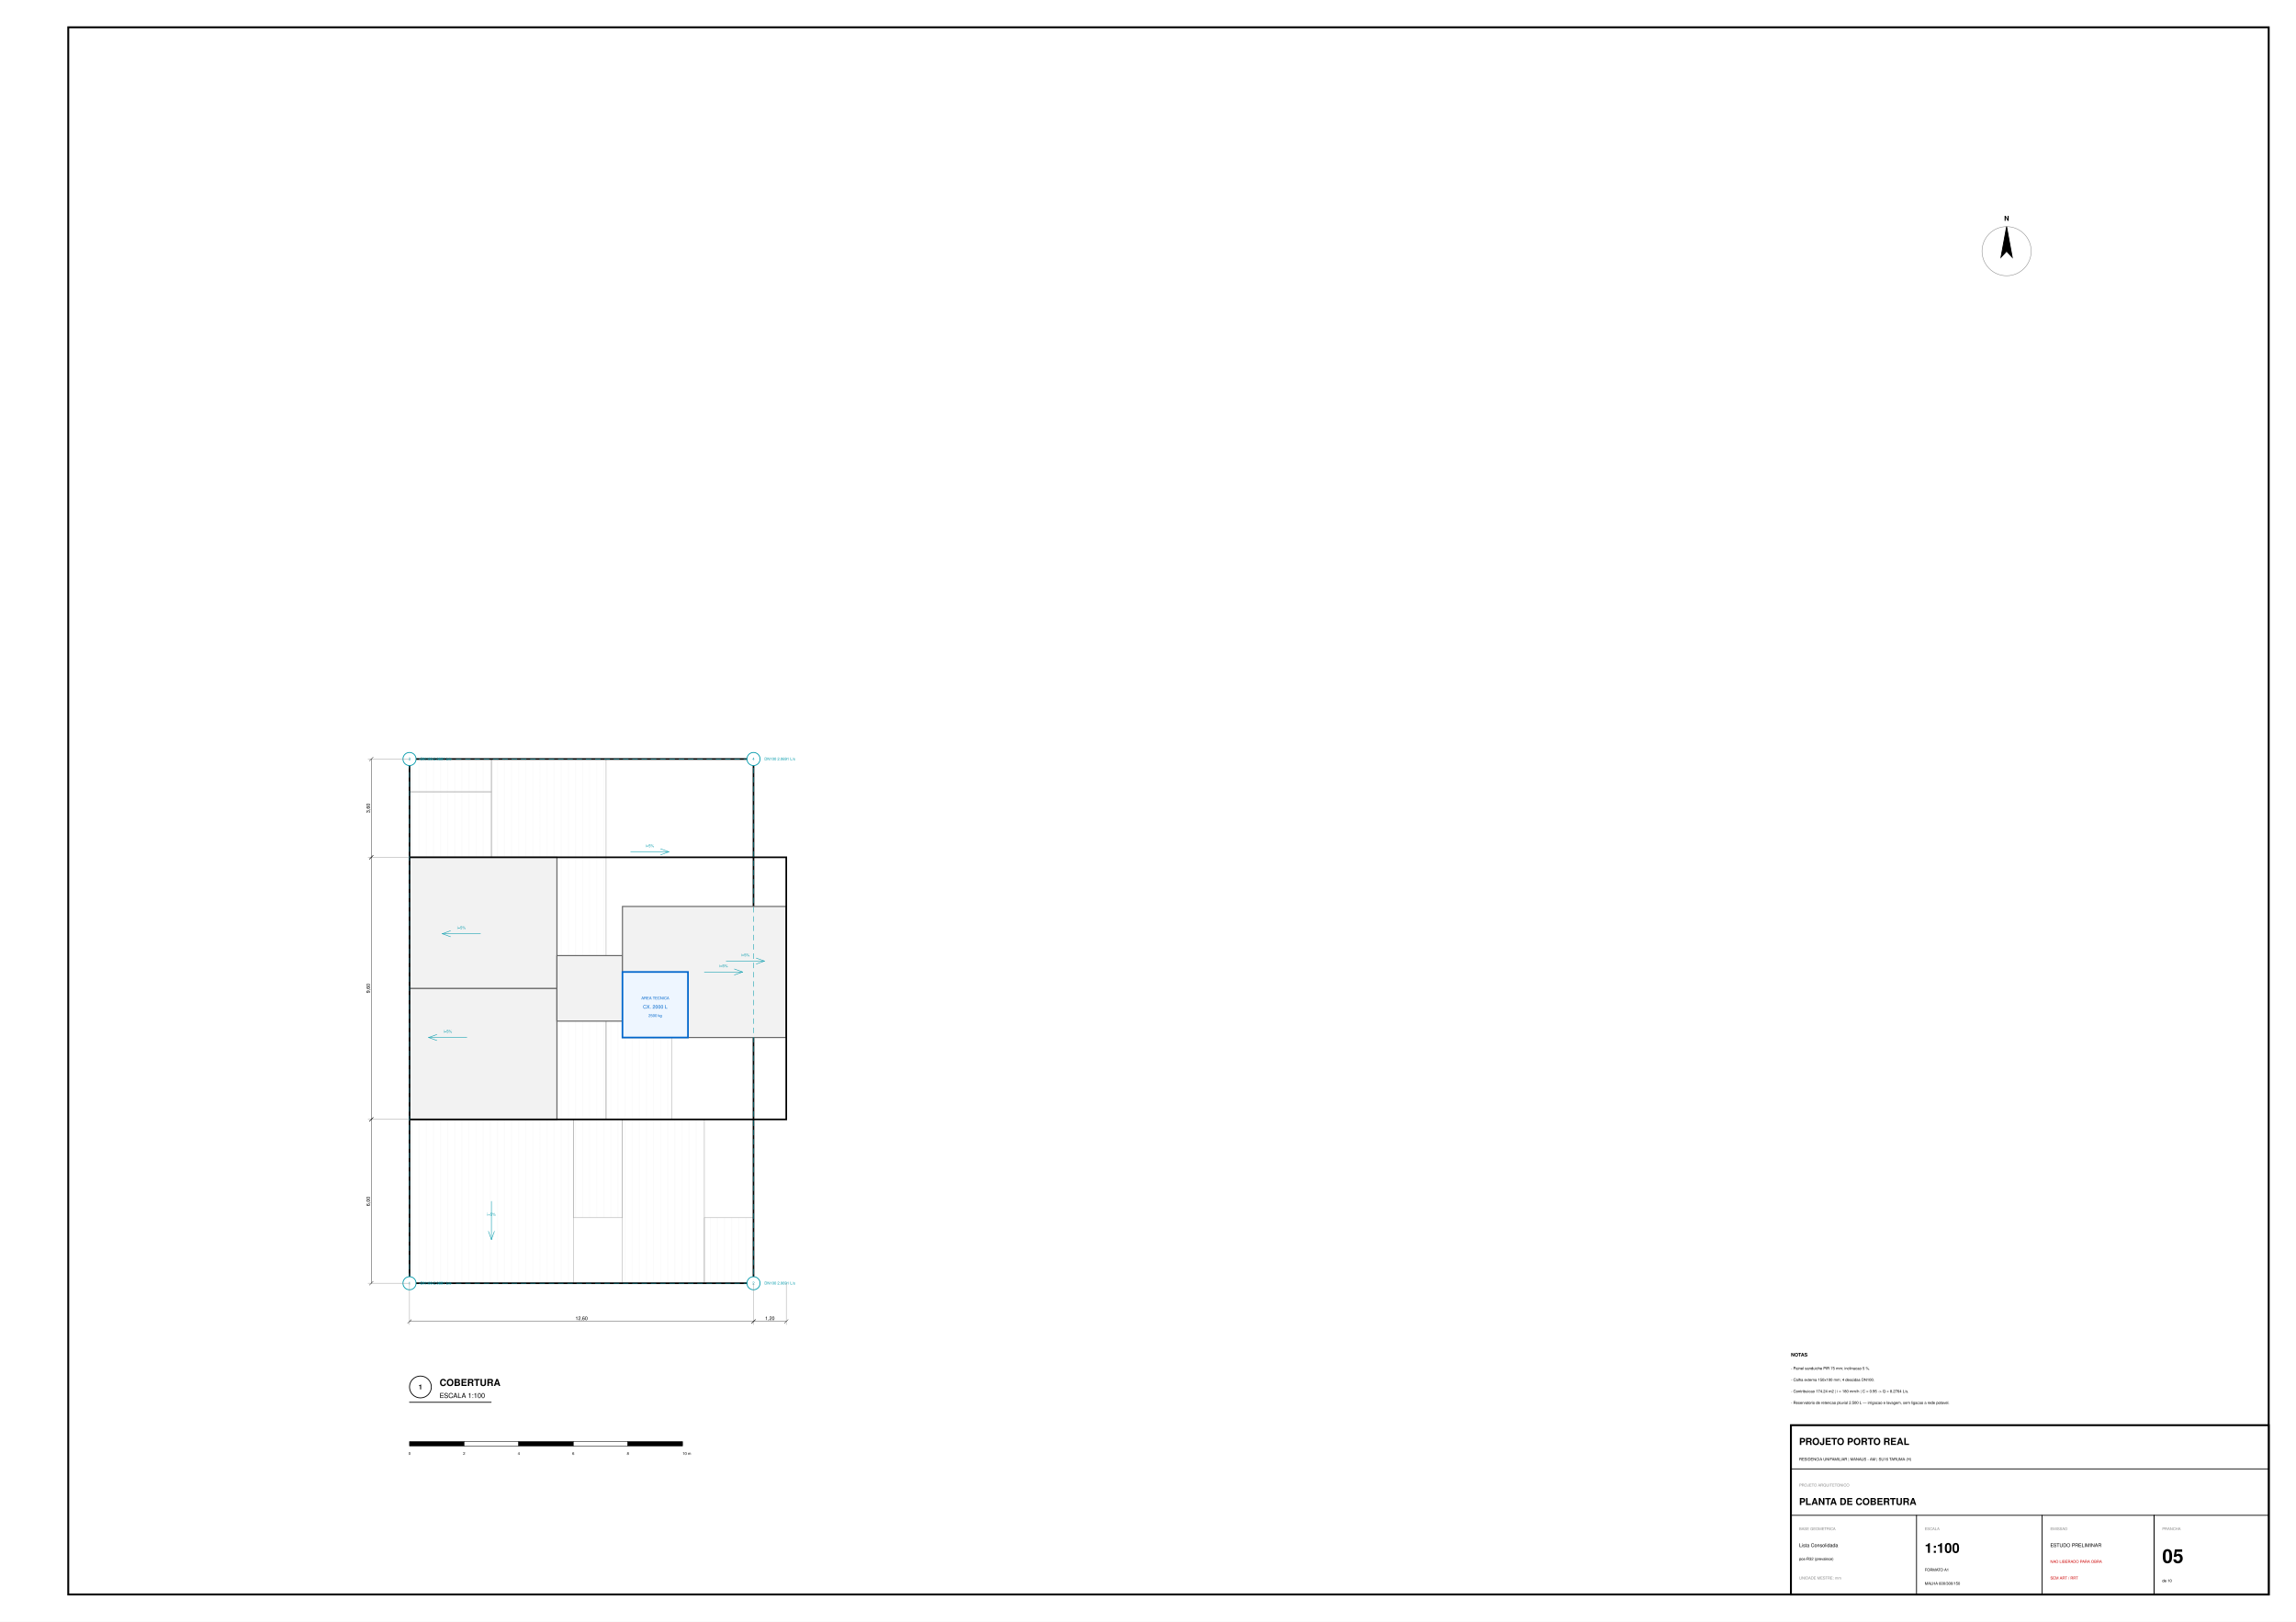
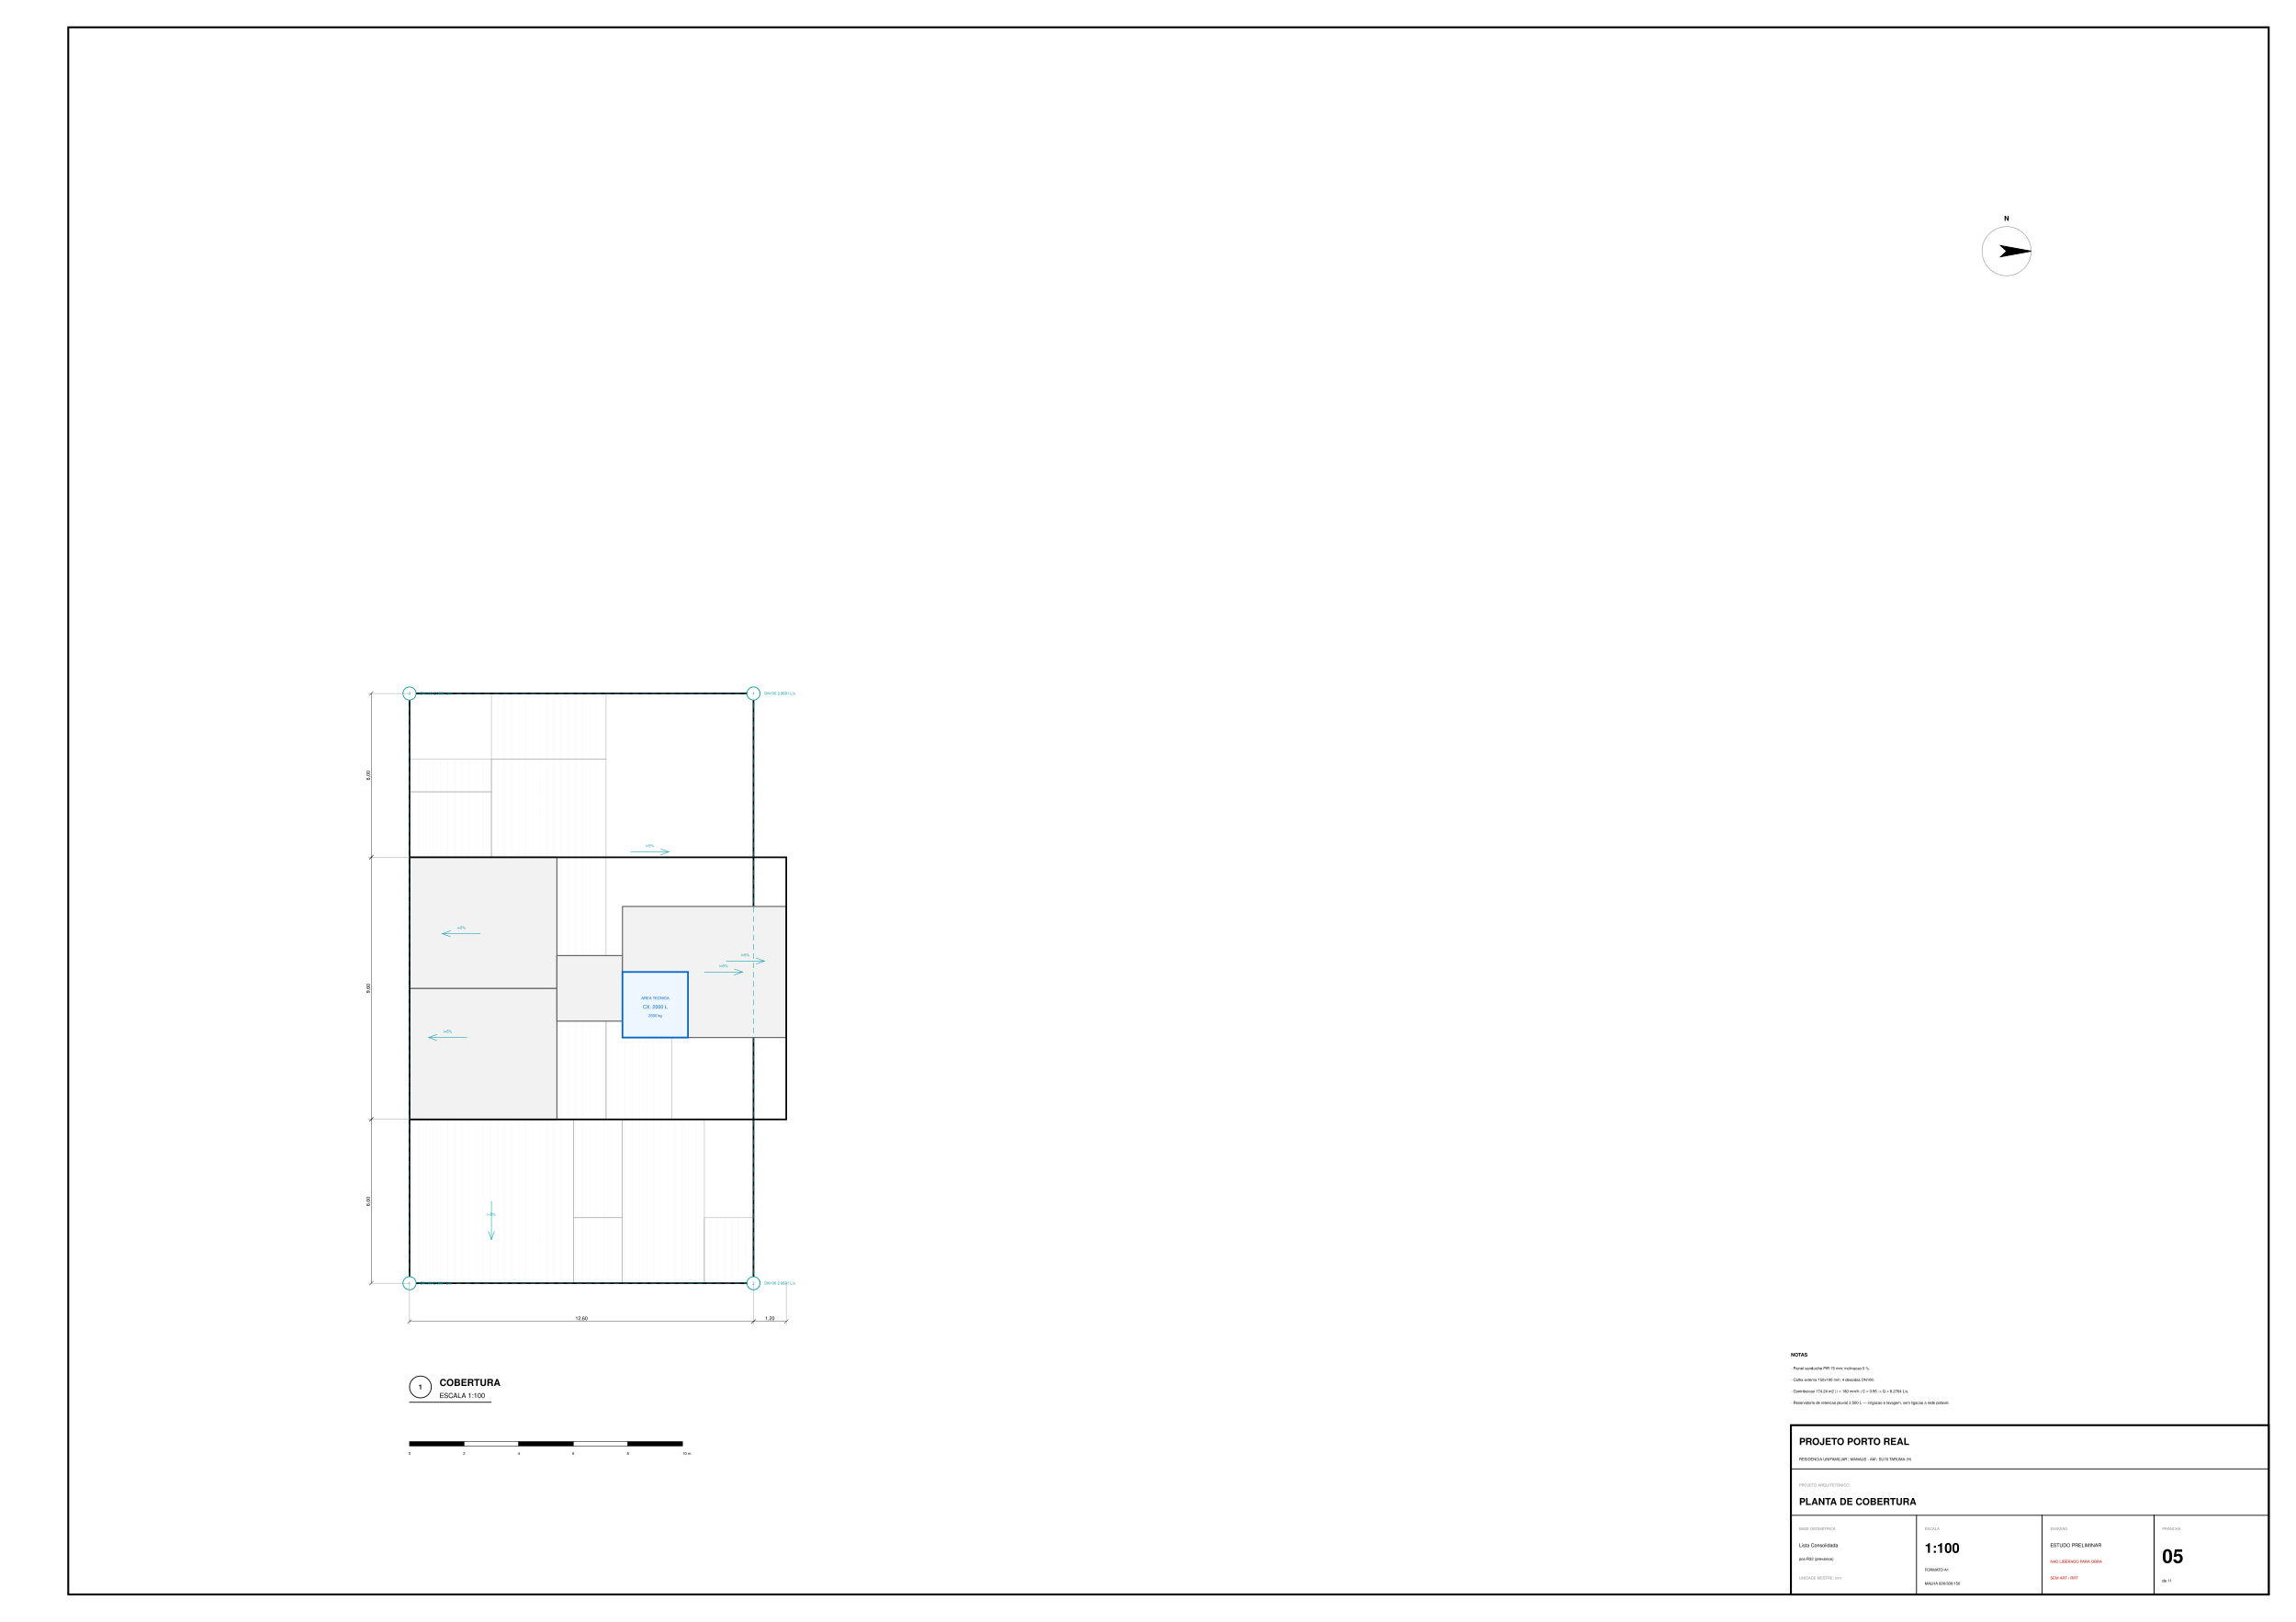
<svg xmlns="http://www.w3.org/2000/svg" version="1.1" width="841mm" height="594mm" viewBox="0 0 841 594">
  <rect width="841" height="594" fill="#ffffff" />
  <defs>
    <pattern id="pir" patternUnits="userSpaceOnUse" width="2.6" height="2.6" patternTransform="rotate(0)">
      <line x1="0" y1="0" x2="0" y2="2.6" stroke="#ccc" stroke-width="0.06" />
    </pattern>
  </defs>
  <rect x="25.0" y="10" width="806.00" height="574.00" fill="none" stroke="#000" stroke-width="0.7" />
  <polygon points="656.000,522.000 831.000,522.000 831.000,584.000 656.000,584.000" stroke="#000000" stroke-width="0.7" fill="#fff" stroke-linejoin="miter" />
  <text x="659.000" y="528.000" font-family="Helvetica, Arial, sans-serif" font-size="3.50" font-weight="bold" fill="#000000" text-anchor="start" dominant-baseline="middle">PROJETO PORTO REAL</text>
  <text x="659.000" y="534.500" font-family="Helvetica, Arial, sans-serif" font-size="1.40" font-weight="normal" fill="#000000" text-anchor="start" dominant-baseline="middle">RESIDENCIA UNIFAMILIAR  |  MANAUS - AM  |  SU16 TARUMA (H)</text>
  <line x1="656.000" y1="538.000" x2="831.000" y2="538.000" stroke="#000000" stroke-width="0.3" fill="none" stroke-linecap="round" />
  <text x="659.000" y="544.000" font-family="Helvetica, Arial, sans-serif" font-size="1.40" font-weight="normal" fill="#8a8a8a" text-anchor="start" dominant-baseline="middle">PROJETO ARQUITETONICO</text>
  <text x="659.000" y="550.000" font-family="Helvetica, Arial, sans-serif" font-size="3.50" font-weight="bold" fill="#000000" text-anchor="start" dominant-baseline="middle">PLANTA DE COBERTURA</text>
  <line x1="656.000" y1="555.000" x2="831.000" y2="555.000" stroke="#000000" stroke-width="0.3" fill="none" stroke-linecap="round" />
  <line x1="702.000" y1="555.000" x2="702.000" y2="584.000" stroke="#000000" stroke-width="0.3" fill="none" stroke-linecap="round" />
  <line x1="748.000" y1="555.000" x2="748.000" y2="584.000" stroke="#000000" stroke-width="0.3" fill="none" stroke-linecap="round" />
  <line x1="789.000" y1="555.000" x2="789.000" y2="584.000" stroke="#000000" stroke-width="0.3" fill="none" stroke-linecap="round" />
  <line x1="789.000" y1="555.000" x2="789.000" y2="584.000" stroke="#000000" stroke-width="0.3" fill="none" stroke-linecap="round" />
  <text x="659.000" y="560.000" font-family="Helvetica, Arial, sans-serif" font-size="1.40" font-weight="normal" fill="#8a8a8a" text-anchor="start" dominant-baseline="middle">BASE GEOMETRICA</text>
  <text x="659.000" y="566.000" font-family="Helvetica, Arial, sans-serif" font-size="1.80" font-weight="normal" fill="#000000" text-anchor="start" dominant-baseline="middle">Lista Consolidada</text>
  <text x="659.000" y="571.000" font-family="Helvetica, Arial, sans-serif" font-size="1.40" font-weight="normal" fill="#000000" text-anchor="start" dominant-baseline="middle">pos-R32 (prevalece)</text>
  <text x="659.000" y="578.000" font-family="Helvetica, Arial, sans-serif" font-size="1.40" font-weight="normal" fill="#8a8a8a" text-anchor="start" dominant-baseline="middle">UNIDADE MESTRE: mm</text>
  <text x="705.000" y="560.000" font-family="Helvetica, Arial, sans-serif" font-size="1.40" font-weight="normal" fill="#8a8a8a" text-anchor="start" dominant-baseline="middle">ESCALA</text>
  <text x="705.000" y="567.000" font-family="Helvetica, Arial, sans-serif" font-size="5.00" font-weight="bold" fill="#000000" text-anchor="start" dominant-baseline="middle">1:100</text>
  <text x="705.000" y="575.000" font-family="Helvetica, Arial, sans-serif" font-size="1.40" font-weight="normal" fill="#000000" text-anchor="start" dominant-baseline="middle">FORMATO A1</text>
  <text x="705.000" y="580.000" font-family="Helvetica, Arial, sans-serif" font-size="1.40" font-weight="normal" fill="#000000" text-anchor="start" dominant-baseline="middle">MALHA 600/300/150</text>
  <text x="751.000" y="560.000" font-family="Helvetica, Arial, sans-serif" font-size="1.40" font-weight="normal" fill="#8a8a8a" text-anchor="start" dominant-baseline="middle">EMISSAO</text>
  <text x="751.000" y="566.000" font-family="Helvetica, Arial, sans-serif" font-size="1.80" font-weight="normal" fill="#000000" text-anchor="start" dominant-baseline="middle">ESTUDO PRELIMINAR</text>
  <text x="751.000" y="572.000" font-family="Helvetica, Arial, sans-serif" font-size="1.40" font-weight="normal" fill="#c00" text-anchor="start" dominant-baseline="middle">NAO LIBERADO PARA OBRA</text>
  <text x="751.000" y="578.000" font-family="Helvetica, Arial, sans-serif" font-size="1.40" font-weight="normal" fill="#c00" text-anchor="start" dominant-baseline="middle">SEM ART / RRT</text>
  <text x="792.000" y="560.000" font-family="Helvetica, Arial, sans-serif" font-size="1.40" font-weight="normal" fill="#8a8a8a" text-anchor="start" dominant-baseline="middle">PRANCHA</text>
  <text x="792.000" y="570.000" font-family="Helvetica, Arial, sans-serif" font-size="7.00" font-weight="bold" fill="#000000" text-anchor="start" dominant-baseline="middle">05</text>
-   <text x="792.000" y="579.000" font-family="Helvetica, Arial, sans-serif" font-size="1.40" font-weight="normal" fill="#000000" text-anchor="start" dominant-baseline="middle">de 10</text>
+   <text x="792.000" y="579.000" font-family="Helvetica, Arial, sans-serif" font-size="1.40" font-weight="normal" fill="#000000" text-anchor="start" dominant-baseline="middle">de 11</text>
  <text x="656.000" y="496.200" font-family="Helvetica, Arial, sans-serif" font-size="1.80" font-weight="bold" fill="#000000" text-anchor="start" dominant-baseline="middle">NOTAS</text>
  <text x="656.000" y="501.200" font-family="Helvetica, Arial, sans-serif" font-size="1.40" font-weight="normal" fill="#000000" text-anchor="start" dominant-baseline="middle">- Painel sanduiche PIR 75 mm; inclinacao 5 %.</text>
  <text x="656.000" y="505.400" font-family="Helvetica, Arial, sans-serif" font-size="1.40" font-weight="normal" fill="#000000" text-anchor="start" dominant-baseline="middle">- Calha externa 150x100 mm; 4 descidas DN100.</text>
  <text x="656.000" y="509.600" font-family="Helvetica, Arial, sans-serif" font-size="1.40" font-weight="normal" fill="#000000" text-anchor="start" dominant-baseline="middle">- Contribuicao 174.24 m2 | i = 180 mm/h | C = 0.95 -&gt; Q = 8.2764 L/s.</text>
  <text x="656.000" y="513.800" font-family="Helvetica, Arial, sans-serif" font-size="1.40" font-weight="normal" fill="#000000" text-anchor="start" dominant-baseline="middle">- Reservatorio de retencao pluvial 2.500 L — irrigacao e lavagem, sem ligacao a rede potavel.</text>
  <polygon points="150.000,470.000 210.000,470.000 210.000,410.000 150.000,410.000" stroke="#aaa" stroke-width="0.18" fill="url(#pir)" stroke-linejoin="miter" />
  <polygon points="210.000,446.000 228.000,446.000 228.000,410.000 210.000,410.000" stroke="#aaa" stroke-width="0.18" fill="url(#pir)" stroke-linejoin="miter" />
  <polygon points="228.000,470.000 258.000,470.000 258.000,410.000 228.000,410.000" stroke="#aaa" stroke-width="0.18" fill="url(#pir)" stroke-linejoin="miter" />
  <polygon points="258.000,470.000 276.000,470.000 276.000,446.000 258.000,446.000" stroke="#aaa" stroke-width="0.18" fill="url(#pir)" stroke-linejoin="miter" />
  <polygon points="150.000,410.000 180.000,410.000 180.000,380.000 150.000,380.000" stroke="#aaa" stroke-width="0.18" fill="url(#pir)" stroke-linejoin="miter" />
  <polygon points="150.000,380.000 180.000,380.000 180.000,350.000 150.000,350.000" stroke="#aaa" stroke-width="0.18" fill="url(#pir)" stroke-linejoin="miter" />
  <polygon points="180.000,410.000 222.000,410.000 222.000,350.000 180.000,350.000" stroke="#aaa" stroke-width="0.18" fill="url(#pir)" stroke-linejoin="miter" />
  <polygon points="222.000,410.000 246.000,410.000 246.000,350.000 222.000,350.000" stroke="#aaa" stroke-width="0.18" fill="url(#pir)" stroke-linejoin="miter" />
  <polygon points="150.000,350.000 180.000,350.000 180.000,290.000 150.000,290.000" stroke="#aaa" stroke-width="0.18" fill="url(#pir)" stroke-linejoin="miter" />
  <polygon points="180.000,350.000 222.000,350.000 222.000,278.000 180.000,278.000" stroke="#aaa" stroke-width="0.18" fill="url(#pir)" stroke-linejoin="miter" />
  <polygon points="150.000,290.000 180.000,290.000 180.000,278.000 150.000,278.000" stroke="#aaa" stroke-width="0.18" fill="url(#pir)" stroke-linejoin="miter" />
-   <polygon points="150.000,470.000 276.000,470.000 276.000,278.000 150.000,278.000" stroke="#000000" stroke-width="0.6" fill="none" stroke-linejoin="miter" />
+   <polygon points="210.000,470.000 228.000,470.000 228.000,446.000 210.000,446.000" stroke="#aaa" stroke-width="0.18" fill="url(#pir)" stroke-linejoin="miter" />
+   <polygon points="180.000,278.000 222.000,278.000 222.000,254.000 180.000,254.000" stroke="#aaa" stroke-width="0.18" fill="url(#pir)" stroke-linejoin="miter" />
+   <polygon points="150.000,470.000 276.000,470.000 276.000,254.000 150.000,254.000" stroke="#000000" stroke-width="0.6" fill="none" stroke-linejoin="miter" />
  <polygon points="150.000,410.000 204.000,410.000 204.000,362.000 150.000,362.000" stroke="#666" stroke-width="0.4" fill="#f2f2f2" stroke-linejoin="miter" />
  <polygon points="150.000,362.000 204.000,362.000 204.000,314.000 150.000,314.000" stroke="#666" stroke-width="0.4" fill="#f2f2f2" stroke-linejoin="miter" />
  <polygon points="204.000,374.000 228.000,374.000 228.000,350.000 204.000,350.000" stroke="#666" stroke-width="0.4" fill="#f2f2f2" stroke-linejoin="miter" />
  <polygon points="228.000,380.000 288.000,380.000 288.000,332.000 228.000,332.000" stroke="#666" stroke-width="0.4" fill="#f2f2f2" stroke-linejoin="miter" />
  <polygon points="150.000,410.000 288.000,410.000 288.000,314.000 150.000,314.000" stroke="#000000" stroke-width="0.6" fill="none" stroke-linejoin="miter" />
  <line x1="180.000" y1="440.000" x2="180.000" y2="454.000" stroke="#09a" stroke-width="0.18" fill="none" stroke-linecap="round" />
  <line x1="180.000" y1="454.000" x2="181.094" y2="450.993" stroke="#09a" stroke-width="0.18" fill="none" stroke-linecap="round" />
  <line x1="180.000" y1="454.000" x2="178.906" y2="450.993" stroke="#09a" stroke-width="0.18" fill="none" stroke-linecap="round" />
  <text x="180.000" y="444.800" font-family="Helvetica, Arial, sans-serif" font-size="1.40" font-weight="normal" fill="#09a" text-anchor="middle" dominant-baseline="middle">i=5%</text>
  <line x1="171.000" y1="380.000" x2="157.000" y2="380.000" stroke="#09a" stroke-width="0.18" fill="none" stroke-linecap="round" />
  <line x1="157.000" y1="380.000" x2="160.007" y2="381.094" stroke="#09a" stroke-width="0.18" fill="none" stroke-linecap="round" />
  <line x1="157.000" y1="380.000" x2="160.007" y2="378.906" stroke="#09a" stroke-width="0.18" fill="none" stroke-linecap="round" />
  <text x="164.000" y="377.800" font-family="Helvetica, Arial, sans-serif" font-size="1.40" font-weight="normal" fill="#09a" text-anchor="middle" dominant-baseline="middle">i=5%</text>
  <line x1="231.000" y1="312.000" x2="245.000" y2="312.000" stroke="#09a" stroke-width="0.18" fill="none" stroke-linecap="round" />
  <line x1="245.000" y1="312.000" x2="241.993" y2="310.906" stroke="#09a" stroke-width="0.18" fill="none" stroke-linecap="round" />
  <line x1="245.000" y1="312.000" x2="241.993" y2="313.094" stroke="#09a" stroke-width="0.18" fill="none" stroke-linecap="round" />
  <text x="238.000" y="309.800" font-family="Helvetica, Arial, sans-serif" font-size="1.40" font-weight="normal" fill="#09a" text-anchor="middle" dominant-baseline="middle">i=5%</text>
  <line x1="266.000" y1="352.000" x2="280.000" y2="352.000" stroke="#09a" stroke-width="0.18" fill="none" stroke-linecap="round" />
  <line x1="280.000" y1="352.000" x2="276.993" y2="350.906" stroke="#09a" stroke-width="0.18" fill="none" stroke-linecap="round" />
  <line x1="280.000" y1="352.000" x2="276.993" y2="353.094" stroke="#09a" stroke-width="0.18" fill="none" stroke-linecap="round" />
  <text x="273.000" y="349.800" font-family="Helvetica, Arial, sans-serif" font-size="1.40" font-weight="normal" fill="#09a" text-anchor="middle" dominant-baseline="middle">i=5%</text>
  <line x1="176.000" y1="342.000" x2="162.000" y2="342.000" stroke="#09a" stroke-width="0.18" fill="none" stroke-linecap="round" />
  <line x1="162.000" y1="342.000" x2="165.007" y2="343.094" stroke="#09a" stroke-width="0.18" fill="none" stroke-linecap="round" />
  <line x1="162.000" y1="342.000" x2="165.007" y2="340.906" stroke="#09a" stroke-width="0.18" fill="none" stroke-linecap="round" />
  <text x="169.000" y="339.800" font-family="Helvetica, Arial, sans-serif" font-size="1.40" font-weight="normal" fill="#09a" text-anchor="middle" dominant-baseline="middle">i=5%</text>
  <line x1="258.000" y1="356.000" x2="272.000" y2="356.000" stroke="#09a" stroke-width="0.18" fill="none" stroke-linecap="round" />
  <line x1="272.000" y1="356.000" x2="268.993" y2="354.906" stroke="#09a" stroke-width="0.18" fill="none" stroke-linecap="round" />
  <line x1="272.000" y1="356.000" x2="268.993" y2="357.094" stroke="#09a" stroke-width="0.18" fill="none" stroke-linecap="round" />
  <text x="265.000" y="353.800" font-family="Helvetica, Arial, sans-serif" font-size="1.40" font-weight="normal" fill="#09a" text-anchor="middle" dominant-baseline="middle">i=5%</text>
-   <polygon points="150.000,470.000 276.000,470.000 276.000,278.000 150.000,278.000" stroke="#09a" stroke-width="0.18" fill="none" stroke-dasharray="2,1.4" stroke-linejoin="miter" />
+   <polygon points="150.000,470.000 276.000,470.000 276.000,254.000 150.000,254.000" stroke="#09a" stroke-width="0.18" fill="none" stroke-dasharray="2,1.4" stroke-linejoin="miter" />
  <circle cx="150.000" cy="470.000" r="2.400" stroke="#09a" stroke-width="0.3" fill="#fff" />
  <text x="150.000" y="470.000" font-family="Helvetica, Arial, sans-serif" font-size="1.40" font-weight="normal" fill="#09a" text-anchor="middle" dominant-baseline="middle">1</text>
  <text x="154.000" y="470.000" font-family="Helvetica, Arial, sans-serif" font-size="1.40" font-weight="normal" fill="#09a" text-anchor="start" dominant-baseline="middle">DN100  2.0691 L/s</text>
  <circle cx="276.000" cy="470.000" r="2.400" stroke="#09a" stroke-width="0.3" fill="#fff" />
  <text x="276.000" y="470.000" font-family="Helvetica, Arial, sans-serif" font-size="1.40" font-weight="normal" fill="#09a" text-anchor="middle" dominant-baseline="middle">2</text>
  <text x="280.000" y="470.000" font-family="Helvetica, Arial, sans-serif" font-size="1.40" font-weight="normal" fill="#09a" text-anchor="start" dominant-baseline="middle">DN100  2.0691 L/s</text>
-   <circle cx="150.000" cy="278.000" r="2.400" stroke="#09a" stroke-width="0.3" fill="#fff" />
-   <text x="150.000" y="278.000" font-family="Helvetica, Arial, sans-serif" font-size="1.40" font-weight="normal" fill="#09a" text-anchor="middle" dominant-baseline="middle">3</text>
-   <text x="154.000" y="278.000" font-family="Helvetica, Arial, sans-serif" font-size="1.40" font-weight="normal" fill="#09a" text-anchor="start" dominant-baseline="middle">DN100  2.0691 L/s</text>
-   <circle cx="276.000" cy="278.000" r="2.400" stroke="#09a" stroke-width="0.3" fill="#fff" />
-   <text x="276.000" y="278.000" font-family="Helvetica, Arial, sans-serif" font-size="1.40" font-weight="normal" fill="#09a" text-anchor="middle" dominant-baseline="middle">4</text>
-   <text x="280.000" y="278.000" font-family="Helvetica, Arial, sans-serif" font-size="1.40" font-weight="normal" fill="#09a" text-anchor="start" dominant-baseline="middle">DN100  2.0691 L/s</text>
+   <circle cx="150.000" cy="254.000" r="2.400" stroke="#09a" stroke-width="0.3" fill="#fff" />
+   <text x="150.000" y="254.000" font-family="Helvetica, Arial, sans-serif" font-size="1.40" font-weight="normal" fill="#09a" text-anchor="middle" dominant-baseline="middle">3</text>
+   <text x="154.000" y="254.000" font-family="Helvetica, Arial, sans-serif" font-size="1.40" font-weight="normal" fill="#09a" text-anchor="start" dominant-baseline="middle">DN100  2.0691 L/s</text>
+   <circle cx="276.000" cy="254.000" r="2.400" stroke="#09a" stroke-width="0.3" fill="#fff" />
+   <text x="276.000" y="254.000" font-family="Helvetica, Arial, sans-serif" font-size="1.40" font-weight="normal" fill="#09a" text-anchor="middle" dominant-baseline="middle">4</text>
+   <text x="280.000" y="254.000" font-family="Helvetica, Arial, sans-serif" font-size="1.40" font-weight="normal" fill="#09a" text-anchor="start" dominant-baseline="middle">DN100  2.0691 L/s</text>
  <polygon points="228.000,380.000 252.000,380.000 252.000,356.000 228.000,356.000" stroke="#06c" stroke-width="0.6" fill="#eef6ff" stroke-linejoin="miter" />
  <text x="240.000" y="365.600" font-family="Helvetica, Arial, sans-serif" font-size="1.40" font-weight="normal" fill="#06c" text-anchor="middle" dominant-baseline="middle">AREA TECNICA</text>
  <text x="240.000" y="368.800" font-family="Helvetica, Arial, sans-serif" font-size="1.80" font-weight="normal" fill="#06c" text-anchor="middle" dominant-baseline="middle">CX. 2000 L</text>
  <text x="240.000" y="372.000" font-family="Helvetica, Arial, sans-serif" font-size="1.40" font-weight="normal" fill="#06c" text-anchor="middle" dominant-baseline="middle">2500 kg</text>
  <line x1="150.000" y1="470.000" x2="150.000" y2="485.200" stroke="#8a8a8a" stroke-width="0.13" fill="none" stroke-linecap="round" />
  <line x1="276.000" y1="470.000" x2="276.000" y2="485.200" stroke="#8a8a8a" stroke-width="0.13" fill="none" stroke-linecap="round" />
  <line x1="288.000" y1="470.000" x2="288.000" y2="485.200" stroke="#8a8a8a" stroke-width="0.13" fill="none" stroke-linecap="round" />
  <line x1="150.000" y1="484.000" x2="288.000" y2="484.000" stroke="#000000" stroke-width="0.13" fill="none" stroke-linecap="round" />
  <line x1="149.300" y1="484.700" x2="150.700" y2="483.300" stroke="#000000" stroke-width="0.13" fill="none" stroke-linecap="round" />
  <line x1="275.300" y1="484.700" x2="276.700" y2="483.300" stroke="#000000" stroke-width="0.13" fill="none" stroke-linecap="round" />
  <text x="213.000" y="482.884" font-family="Helvetica, Arial, sans-serif" font-size="1.80" font-weight="normal" fill="#000000" text-anchor="middle" dominant-baseline="middle">12,60</text>
  <line x1="275.300" y1="484.700" x2="276.700" y2="483.300" stroke="#000000" stroke-width="0.13" fill="none" stroke-linecap="round" />
  <line x1="287.300" y1="484.700" x2="288.700" y2="483.300" stroke="#000000" stroke-width="0.13" fill="none" stroke-linecap="round" />
  <text x="282.000" y="482.884" font-family="Helvetica, Arial, sans-serif" font-size="1.80" font-weight="normal" fill="#000000" text-anchor="middle" dominant-baseline="middle">1,20</text>
  <line x1="150.000" y1="470.000" x2="134.800" y2="470.000" stroke="#8a8a8a" stroke-width="0.13" fill="none" stroke-linecap="round" />
  <line x1="150.000" y1="410.000" x2="134.800" y2="410.000" stroke="#8a8a8a" stroke-width="0.13" fill="none" stroke-linecap="round" />
  <line x1="150.000" y1="314.000" x2="134.800" y2="314.000" stroke="#8a8a8a" stroke-width="0.13" fill="none" stroke-linecap="round" />
-   <line x1="150.000" y1="278.000" x2="134.800" y2="278.000" stroke="#8a8a8a" stroke-width="0.13" fill="none" stroke-linecap="round" />
-   <line x1="136.000" y1="470.000" x2="136.000" y2="278.000" stroke="#000000" stroke-width="0.13" fill="none" stroke-linecap="round" />
+   <line x1="150.000" y1="254.000" x2="134.800" y2="254.000" stroke="#8a8a8a" stroke-width="0.13" fill="none" stroke-linecap="round" />
+   <line x1="136.000" y1="470.000" x2="136.000" y2="254.000" stroke="#000000" stroke-width="0.13" fill="none" stroke-linecap="round" />
  <line x1="135.300" y1="470.700" x2="136.700" y2="469.300" stroke="#000000" stroke-width="0.13" fill="none" stroke-linecap="round" />
  <line x1="135.300" y1="410.700" x2="136.700" y2="409.300" stroke="#000000" stroke-width="0.13" fill="none" stroke-linecap="round" />
  <text x="134.884" y="440.000" font-family="Helvetica, Arial, sans-serif" font-size="1.80" font-weight="normal" fill="#000000" text-anchor="middle" dominant-baseline="middle" transform="rotate(-90.00 134.884 440.000)">6,00</text>
  <line x1="135.300" y1="410.700" x2="136.700" y2="409.300" stroke="#000000" stroke-width="0.13" fill="none" stroke-linecap="round" />
  <line x1="135.300" y1="314.700" x2="136.700" y2="313.300" stroke="#000000" stroke-width="0.13" fill="none" stroke-linecap="round" />
  <text x="134.884" y="362.000" font-family="Helvetica, Arial, sans-serif" font-size="1.80" font-weight="normal" fill="#000000" text-anchor="middle" dominant-baseline="middle" transform="rotate(-90.00 134.884 362.000)">9,60</text>
  <line x1="135.300" y1="314.700" x2="136.700" y2="313.300" stroke="#000000" stroke-width="0.13" fill="none" stroke-linecap="round" />
-   <line x1="135.300" y1="278.700" x2="136.700" y2="277.300" stroke="#000000" stroke-width="0.13" fill="none" stroke-linecap="round" />
-   <text x="134.884" y="296.000" font-family="Helvetica, Arial, sans-serif" font-size="1.80" font-weight="normal" fill="#000000" text-anchor="middle" dominant-baseline="middle" transform="rotate(-90.00 134.884 296.000)">3,60</text>
+   <line x1="135.300" y1="254.700" x2="136.700" y2="253.300" stroke="#000000" stroke-width="0.13" fill="none" stroke-linecap="round" />
+   <text x="134.884" y="284.000" font-family="Helvetica, Arial, sans-serif" font-size="1.80" font-weight="normal" fill="#000000" text-anchor="middle" dominant-baseline="middle" transform="rotate(-90.00 134.884 284.000)">6,00</text>
  <circle cx="735.000" cy="92.000" r="9.000" stroke="#8a8a8a" stroke-width="0.18" fill="none" />
-   <polygon points="735.000,83.000 737.067,94.256 735.000,92.000 732.933,94.256" stroke="#000000" stroke-width="0.3" fill="#000" stroke-linejoin="miter" />
+   <polygon points="744.000,92.000 732.744,94.067 735.000,92.000 732.744,89.933" stroke="#000000" stroke-width="0.3" fill="#000" stroke-linejoin="miter" />
  <text x="735.000" y="80.000" font-family="Helvetica, Arial, sans-serif" font-size="2.50" font-weight="bold" fill="#000000" text-anchor="middle" dominant-baseline="middle">N</text>
  <circle cx="154.000" cy="508.000" r="4.000" stroke="#000000" stroke-width="0.3" fill="none" />
  <text x="154.000" y="508.000" font-family="Helvetica, Arial, sans-serif" font-size="2.50" font-weight="bold" fill="#000000" text-anchor="middle" dominant-baseline="middle">1</text>
  <text x="161.000" y="506.400" font-family="Helvetica, Arial, sans-serif" font-size="3.50" font-weight="bold" fill="#000000" text-anchor="start" dominant-baseline="middle">COBERTURA</text>
  <text x="161.000" y="511.200" font-family="Helvetica, Arial, sans-serif" font-size="2.50" font-weight="normal" fill="#000000" text-anchor="start" dominant-baseline="middle">ESCALA 1:100</text>
  <line x1="150.000" y1="513.600" x2="179.900" y2="513.600" stroke="#000000" stroke-width="0.3" fill="none" stroke-linecap="round" />
  <polygon points="150.000,528.000 170.000,528.000 170.000,529.600 150.000,529.600" stroke="#000000" stroke-width="0.18" fill="#000" stroke-linejoin="miter" />
  <text x="150.000" y="532.400" font-family="Helvetica, Arial, sans-serif" font-size="1.40" font-weight="normal" fill="#000000" text-anchor="middle" dominant-baseline="middle">0</text>
  <polygon points="170.000,528.000 190.000,528.000 190.000,529.600 170.000,529.600" stroke="#000000" stroke-width="0.18" fill="#fff" stroke-linejoin="miter" />
  <text x="170.000" y="532.400" font-family="Helvetica, Arial, sans-serif" font-size="1.40" font-weight="normal" fill="#000000" text-anchor="middle" dominant-baseline="middle">2</text>
  <polygon points="190.000,528.000 210.000,528.000 210.000,529.600 190.000,529.600" stroke="#000000" stroke-width="0.18" fill="#000" stroke-linejoin="miter" />
  <text x="190.000" y="532.400" font-family="Helvetica, Arial, sans-serif" font-size="1.40" font-weight="normal" fill="#000000" text-anchor="middle" dominant-baseline="middle">4</text>
  <polygon points="210.000,528.000 230.000,528.000 230.000,529.600 210.000,529.600" stroke="#000000" stroke-width="0.18" fill="#fff" stroke-linejoin="miter" />
  <text x="210.000" y="532.400" font-family="Helvetica, Arial, sans-serif" font-size="1.40" font-weight="normal" fill="#000000" text-anchor="middle" dominant-baseline="middle">6</text>
  <polygon points="230.000,528.000 250.000,528.000 250.000,529.600 230.000,529.600" stroke="#000000" stroke-width="0.18" fill="#000" stroke-linejoin="miter" />
  <text x="230.000" y="532.400" font-family="Helvetica, Arial, sans-serif" font-size="1.40" font-weight="normal" fill="#000000" text-anchor="middle" dominant-baseline="middle">8</text>
  <text x="250.000" y="532.400" font-family="Helvetica, Arial, sans-serif" font-size="1.40" font-weight="normal" fill="#000000" text-anchor="start" dominant-baseline="middle">10 m</text>
</svg>
